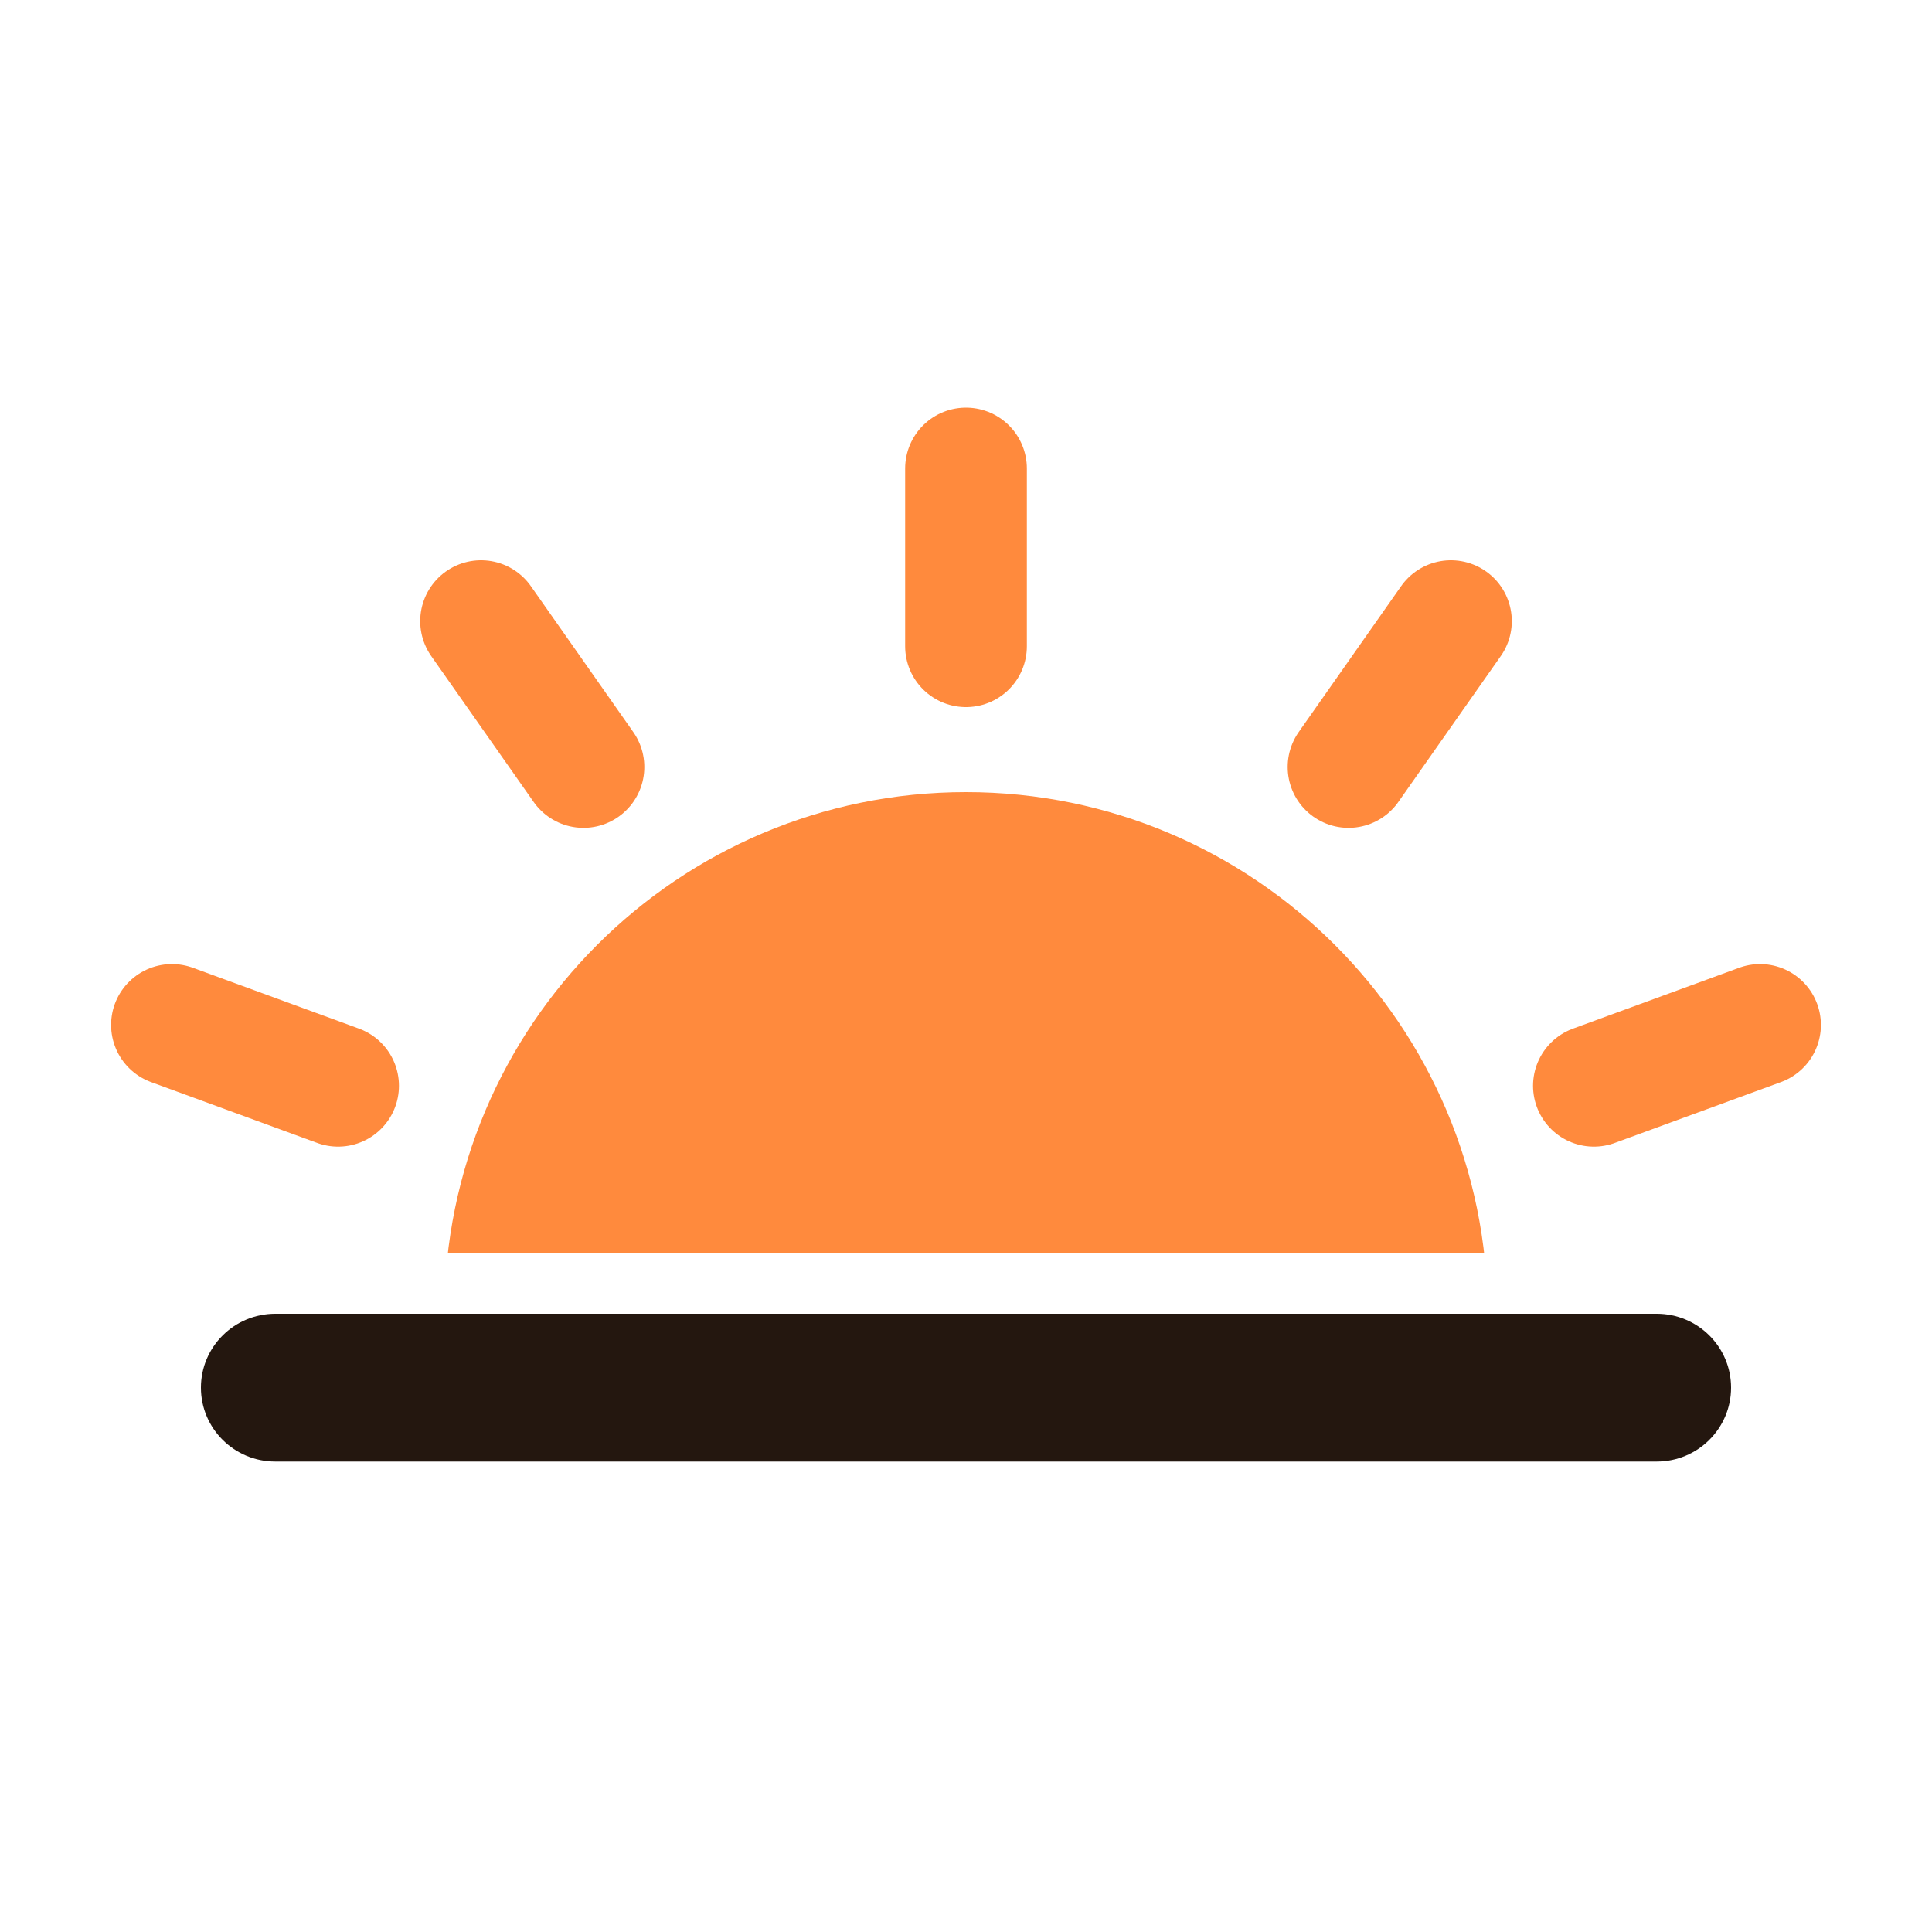
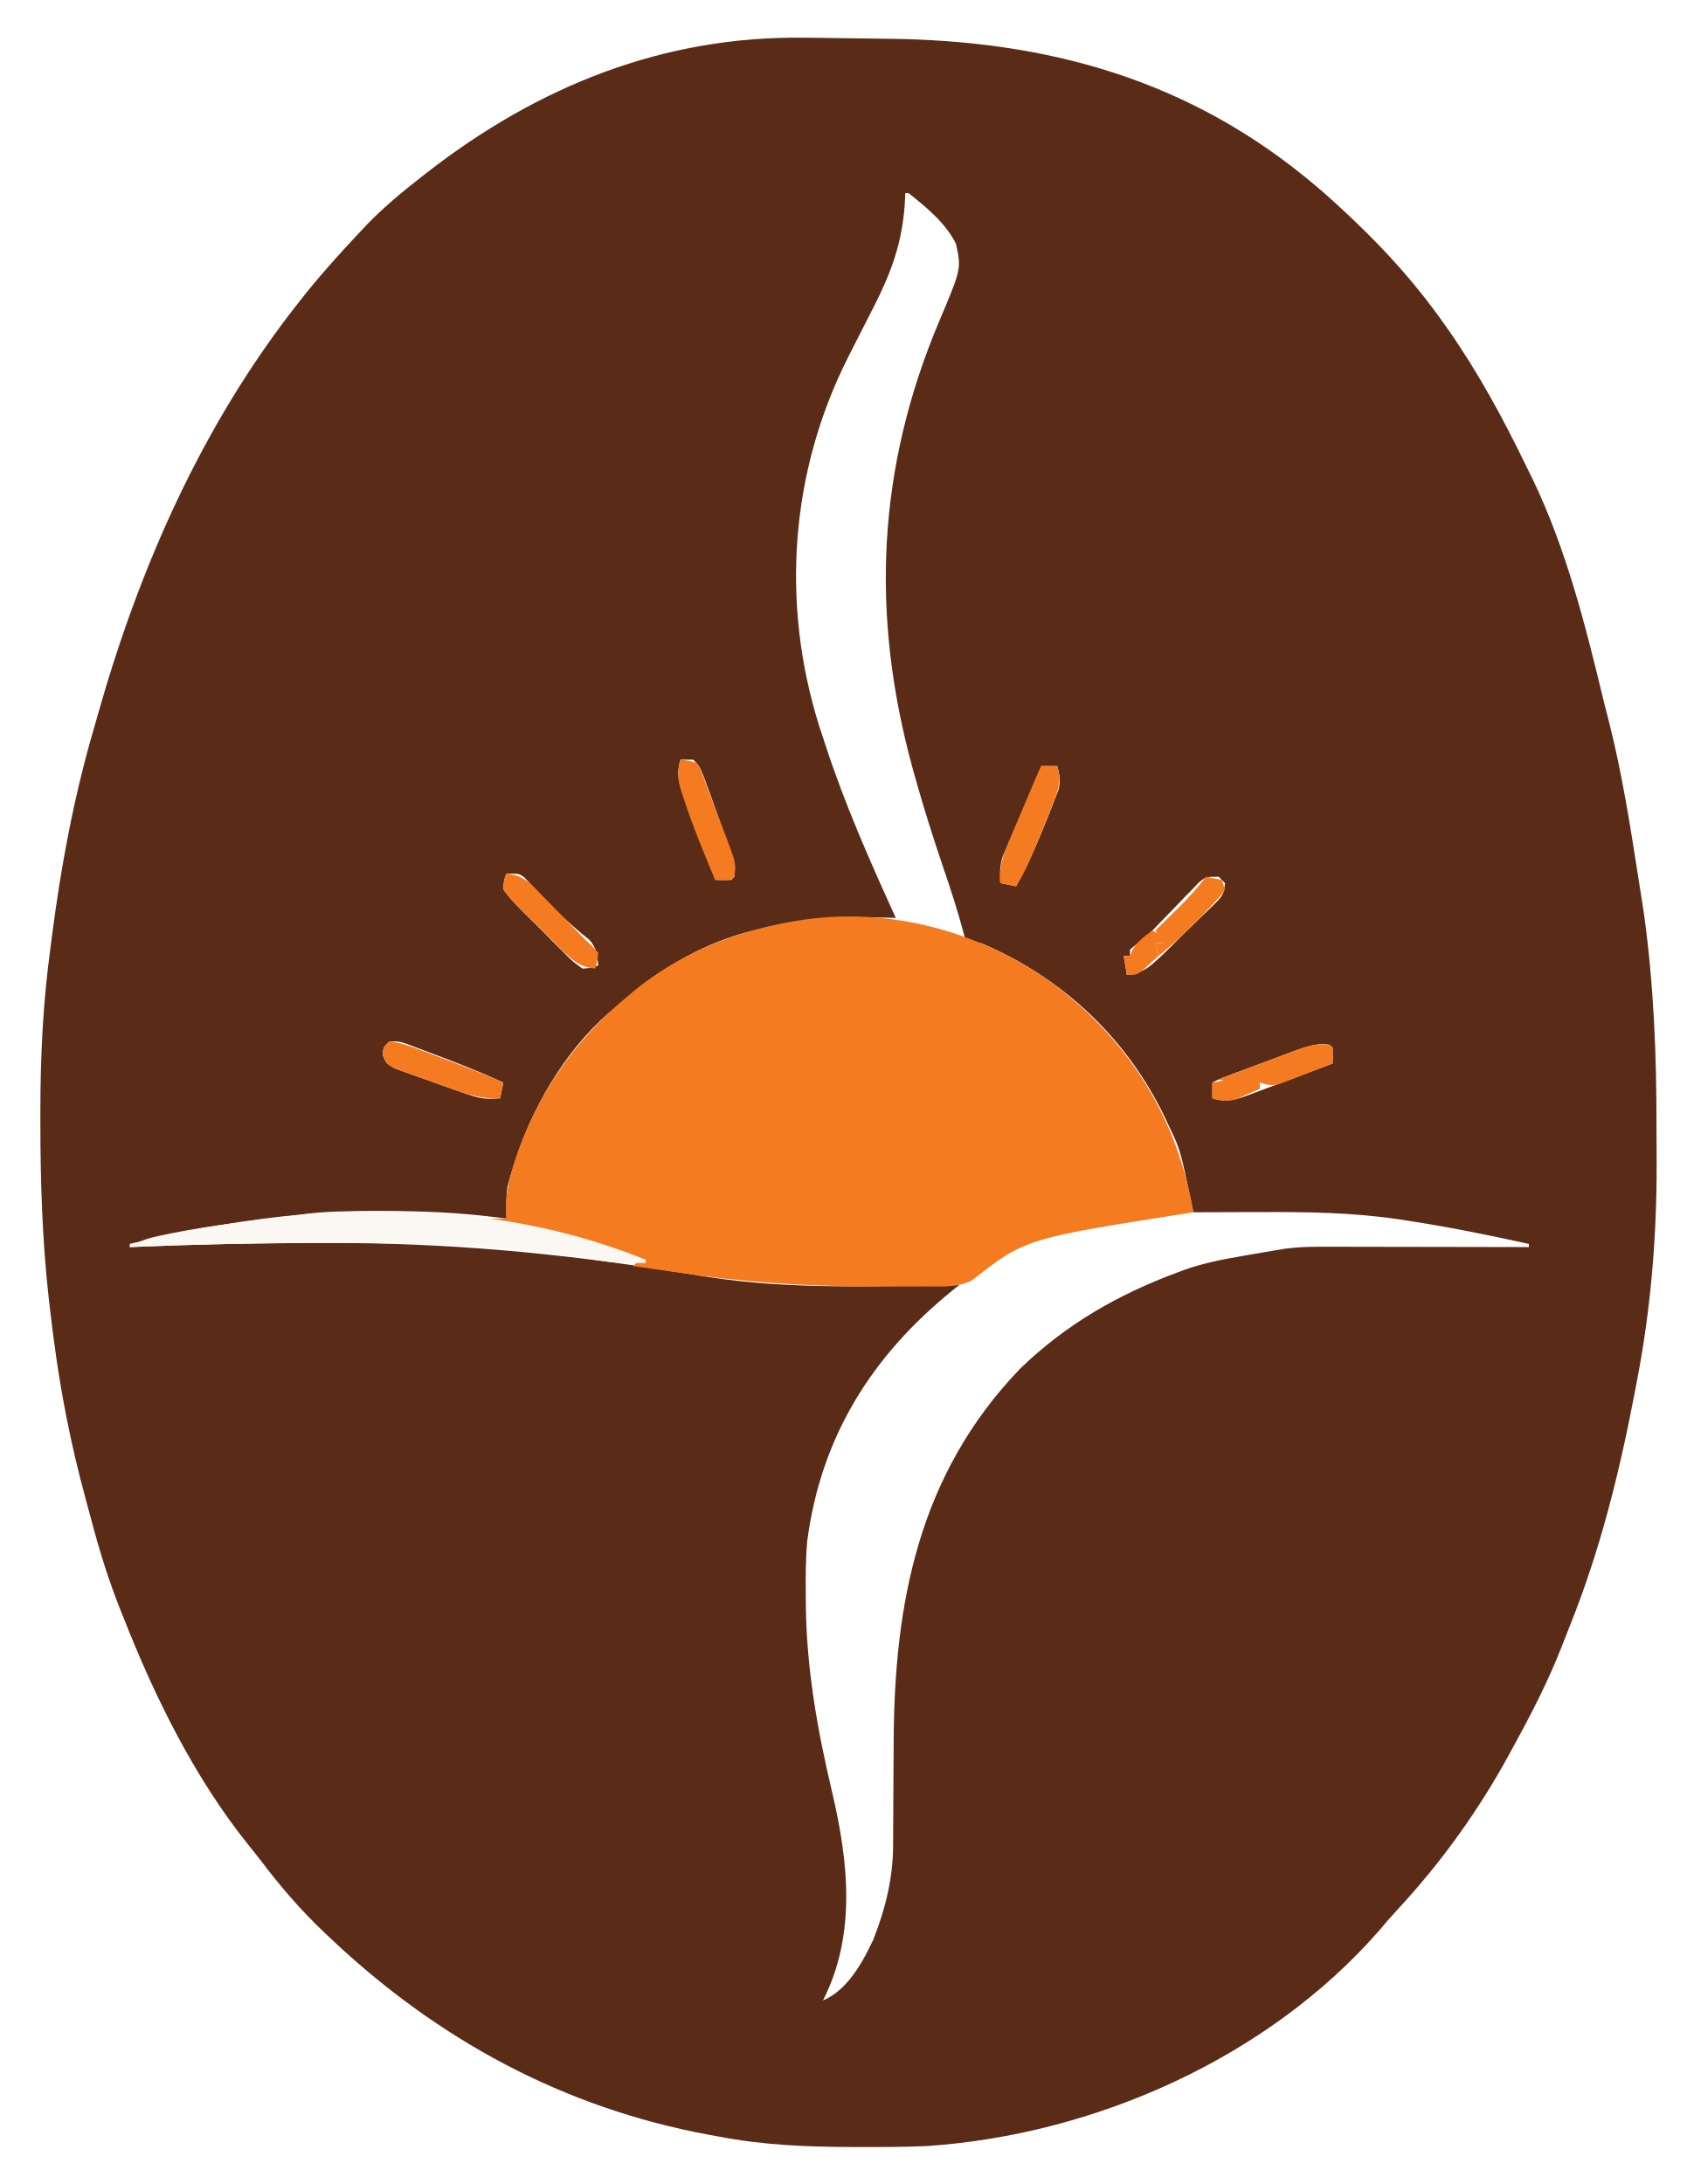
- <svg xmlns="http://www.w3.org/2000/svg" viewBox="0 0 200 200" width="200" height="200">
-   <clipPath id="sky1010">
-     <rect x="10" y="10" width="180" height="119.7" />
-   </clipPath>
-   <circle cx="100.0" cy="136.0" r="54.0" fill="#FF8A3D" clip-path="url(#sky1010)" />
-   <line x1="100.0" y1="66.9" x2="100.0" y2="48.5" stroke="#FF8A3D" stroke-width="12.6" stroke-linecap="round" />
-   <line x1="139.6" y1="79.4" x2="150.2" y2="64.3" stroke="#FF8A3D" stroke-width="12.6" stroke-linecap="round" />
-   <line x1="60.4" y1="79.4" x2="49.8" y2="64.3" stroke="#FF8A3D" stroke-width="12.6" stroke-linecap="round" />
-   <line x1="165.0" y1="112.4" x2="182.2" y2="106.1" stroke="#FF8A3D" stroke-width="12.6" stroke-linecap="round" />
-   <line x1="35.0" y1="112.4" x2="17.8" y2="106.1" stroke="#FF8A3D" stroke-width="12.6" stroke-linecap="round" />
-   <rect x="20.8" y="136.0" width="158.4" height="15.3" rx="7.7" fill="#24170F" />
+ <svg xmlns="http://www.w3.org/2000/svg" viewBox="0 0 535 690" width="535" height="690">
+   <path d="M0 0 C1.64 0.02 3.27 0.04 4.91 0.05 C8.32 0.09 11.73 0.14 15.14 0.19 C18.59 0.25 22.04 0.29 25.5 0.32 C76.63 0.77 121.84 13.25 161.58 47.08 C162.31 47.71 163.05 48.33 163.81 48.98 C166.45 51.29 169.03 53.67 171.58 56.08 C172.2 56.67 172.82 57.26 173.47 57.87 C183.95 67.86 193.22 78.25 201.58 90.08 C202.03 90.72 202.49 91.37 202.96 92.03 C212.55 105.71 220.46 120.32 227.74 135.35 C228.45 136.82 229.18 138.29 229.91 139.76 C240.37 161.64 246.46 185.58 252.09 209.08 C252.61 211.21 253.16 213.33 253.72 215.46 C257.99 232.13 260.62 249.11 263.27 266.1 C263.54 267.87 263.82 269.64 264.1 271.4 C264.25 272.36 264.4 273.32 264.55 274.3 C264.68 275.09 264.8 275.87 264.92 276.68 C268.04 299.09 268.93 321.63 268.89 344.24 C268.89 348.02 268.91 351.79 268.94 355.57 C269 378.94 267.06 402.12 262.58 425.08 C262.35 426.29 262.11 427.51 261.88 428.76 C257.06 453.8 251.07 477.96 241.54 501.69 C240.63 503.95 239.75 506.22 238.87 508.5 C234.57 519.46 229.24 529.77 223.58 540.08 C223.23 540.72 222.88 541.36 222.53 542.02 C212.82 559.92 200.74 576.71 186.87 591.61 C184.93 593.7 183.09 595.83 181.27 598.02 C146.06 638.33 91.31 662.5 38.58 666.08 C31.48 666.41 24.37 666.42 17.27 666.39 C16.33 666.39 15.39 666.39 14.42 666.39 C0.27 666.34 -13.5 665.79 -27.42 663.08 C-27.88 663 -27.88 663 -30.19 662.58 C-76.58 654.04 -116.37 632.36 -150.42 600.08 C-150.92 599.61 -151.43 599.14 -151.94 598.65 C-159.42 591.55 -165.91 584.01 -172.11 575.79 C-173.35 574.17 -174.63 572.59 -175.91 571.01 C-192.95 549.78 -205.51 524.31 -215.42 499.08 C-215.56 498.74 -215.56 498.74 -216.26 497 C-220.1 487.41 -223.12 477.69 -225.73 467.69 C-226.26 465.69 -226.81 463.69 -227.35 461.69 C-229.69 453.12 -231.72 444.55 -233.42 435.83 C-233.48 435.51 -233.48 435.51 -233.8 433.87 C-235.92 422.89 -237.47 411.88 -238.73 400.77 C-238.77 400.42 -238.77 400.42 -238.98 398.63 C-241.1 379.88 -241.66 361.19 -241.67 342.33 C-241.67 341.26 -241.67 340.18 -241.67 339.07 C-241.66 321.54 -240.82 304.47 -238.42 287.08 C-238.28 285.96 -238.13 284.84 -237.98 283.68 C-235.19 261.99 -231.16 240.29 -225.06 219.28 C-224.57 217.6 -224.09 215.91 -223.62 214.23 C-210.42 167.44 -190.61 122.47 -160.42 84.08 C-159.64 83.09 -158.86 82.09 -158.05 81.07 C-152.48 74.12 -146.53 67.56 -140.42 61.08 C-139.73 60.35 -139.04 59.62 -138.33 58.86 C-133.09 53.46 -127.35 48.71 -121.42 44.08 C-120.83 43.62 -120.23 43.15 -119.62 42.67 C-84.49 15.34 -44.85 -0.69 0 0 Z M31.58 49.08 C31.53 50.17 31.48 51.26 31.42 52.39 C30.6 64.73 27.16 74.14 21.58 85.08 C21.03 86.15 20.49 87.21 19.93 88.31 C19.64 88.89 19.64 88.89 18.15 91.81 C16.91 94.23 15.68 96.66 14.45 99.08 C14.15 99.69 13.84 100.29 13.52 100.92 C-4.76 137.08 -7.8 178.52 4.34 217.37 C4.75 218.6 5.16 219.82 5.58 221.08 C5.84 221.89 6.1 222.7 6.37 223.53 C12.51 242.29 20.4 260.14 28.58 278.08 C27.89 278.06 27.2 278.04 26.49 278.02 C11.61 277.63 -2.05 278.08 -16.42 282.08 C-17.47 282.35 -18.51 282.61 -19.59 282.89 C-33.94 287.04 -47.43 295.08 -58.42 305.08 C-59.67 306.1 -60.92 307.13 -62.17 308.14 C-76.43 320.62 -86.9 339.01 -92.36 356.96 C-92.57 357.65 -92.78 358.34 -93 359.05 C-93.1 359.38 -93.1 359.38 -93.57 361.07 C-93.74 361.66 -93.9 362.24 -94.07 362.84 C-94.6 366.26 -94.47 369.62 -94.42 373.08 C-94.96 373.01 -94.96 373.01 -97.67 372.66 C-109.17 371.22 -120.52 370.68 -132.11 370.71 C-132.99 370.71 -133.87 370.71 -134.78 370.71 C-151.61 370.73 -167.82 372.27 -184.42 375.08 C-184.86 375.15 -184.86 375.15 -187.07 375.52 C-195.93 377 -204.69 378.97 -213.42 381.08 C-213.42 381.41 -213.42 381.74 -213.42 382.08 C-212.75 382.05 -212.07 382.02 -211.37 382 C-191.74 381.18 -172.13 380.8 -152.48 380.77 C-151.75 380.77 -151.01 380.77 -150.25 380.77 C-113.71 380.73 -78.24 383.91 -42.17 389.69 C-39.26 390.15 -36.34 390.62 -33.42 391.08 C-32.26 391.27 -31.09 391.45 -29.89 391.64 C-3.98 395.58 22.45 394.37 48.58 394.08 C47.86 394.67 47.13 395.25 46.39 395.85 C20.9 416.53 4.86 442.15 0.58 475.08 C0.09 480.68 0.09 486.28 0.14 491.89 C0.14 492.65 0.15 493.4 0.15 494.17 C0.26 514.65 3.71 534.2 8.41 554.08 C13.59 576.05 16.2 599.21 5.58 620.08 C13.22 616.95 18.11 608.06 21.48 600.86 C25.25 591.3 27.69 581.54 27.72 571.25 C27.72 570.59 27.73 569.94 27.73 569.26 C27.74 567.84 27.74 566.42 27.75 565 C27.75 562.73 27.77 560.46 27.79 558.19 C27.84 551.73 27.89 545.28 27.9 538.82 C28.03 494.34 35.88 453.82 67.77 420.58 C82.24 406.53 98.74 397.07 117.58 390.08 C118.28 389.82 118.98 389.56 119.7 389.29 C125.6 387.2 131.54 386.01 137.7 384.96 C138.65 384.79 139.6 384.62 140.58 384.45 C143.25 383.98 145.91 383.51 148.58 383.08 C149.63 382.91 150.69 382.74 151.78 382.56 C155.59 382.08 159.23 381.96 163.07 381.97 C163.43 381.97 163.43 381.97 165.23 381.97 C167.57 381.97 169.9 381.98 172.23 381.98 C173.86 381.99 175.48 381.99 177.11 381.99 C181.37 381.99 185.64 382 189.9 382.01 C194.26 382.02 198.61 382.03 202.97 382.03 C211.51 382.04 220.04 382.06 228.58 382.08 C228.58 381.75 228.58 381.42 228.58 381.08 C216.07 378.32 203.55 375.79 190.89 373.83 C189.85 373.67 188.82 373.51 187.75 373.34 C172.9 371.11 158.24 370.95 143.27 371.02 C141.25 371.02 139.24 371.03 137.23 371.03 C132.35 371.04 127.46 371.06 122.58 371.08 C122.33 369.89 122.09 368.7 121.84 367.48 C118.41 351.19 118.41 351.19 114.77 343.64 C114.42 342.9 114.07 342.16 113.72 341.39 C101.71 316.15 81.23 296.91 55.58 286.08 C53.92 285.72 52.25 285.38 50.58 285.08 C50.41 284.43 50.24 283.79 50.07 283.12 C48.13 275.78 45.79 268.63 43.33 261.46 C40.22 252.27 37.31 243.05 34.7 233.71 C34.43 232.73 34.16 231.75 33.87 230.74 C20.55 182.16 22.71 135.96 42.27 89.63 C49.3 72.97 49.3 72.97 47.58 65.08 C44.3 58.54 38.23 53.55 32.58 49.08 C32.25 49.08 31.92 49.08 31.58 49.08 Z M-39.42 228.08 C-41.09 233.09 -39.56 236.71 -37.86 241.46 C-37.59 242.24 -37.32 243.03 -37.04 243.83 C-34.41 251.35 -31.48 258.73 -28.42 266.08 C-26.76 266.12 -25.09 266.12 -23.42 266.08 C-23.09 265.75 -22.76 265.42 -22.42 265.08 C-22.88 260.22 -24 255.93 -25.64 251.34 C-25.86 250.73 -25.86 250.73 -26.97 247.61 C-27.2 246.98 -27.42 246.35 -27.66 245.7 C-28.36 243.76 -29.05 241.82 -29.74 239.87 C-33.16 230.34 -33.16 230.34 -35.42 228.08 C-36.74 228.08 -38.06 228.08 -39.42 228.08 Z M74.58 230.08 C74.05 231.33 73.53 232.57 73 233.82 C72.67 234.61 72.33 235.41 71.99 236.23 C71.25 237.97 70.52 239.71 69.79 241.46 C68.2 245.25 66.61 249.04 64.93 252.8 C64.49 253.82 64.04 254.84 63.58 255.89 C63.19 256.77 62.79 257.64 62.39 258.54 C61.45 261.49 61.43 264 61.58 267.08 C63.23 267.41 64.88 267.74 66.58 268.08 C70.64 260.66 73.94 253.02 77.02 245.14 C77.2 244.69 77.2 244.69 78.12 242.38 C78.46 241.51 78.79 240.64 79.14 239.74 C79.44 238.96 79.74 238.19 80.05 237.39 C80.68 234.65 80.3 232.77 79.58 230.08 C77.93 230.08 76.28 230.08 74.58 230.08 Z M-94.42 264.08 C-95.25 266.21 -95.25 266.21 -95.42 269.08 C-93.76 271.36 -92.22 273.13 -90.23 275.07 C-89.95 275.35 -89.95 275.35 -88.58 276.74 C-87.42 277.9 -86.26 279.05 -85.09 280.2 C-83.3 281.95 -81.55 283.74 -79.8 285.53 C-78.67 286.65 -77.54 287.77 -76.41 288.89 C-75.89 289.42 -75.37 289.96 -74.83 290.51 C-73.3 291.98 -73.3 291.98 -70.42 294.08 C-67.55 293.91 -67.55 293.91 -65.42 293.08 C-65.72 289.68 -65.94 287.64 -68.21 285.02 C-69.01 284.38 -69.8 283.74 -70.61 283.08 C-73.92 280.3 -77.05 277.5 -80.06 274.39 C-80.68 273.75 -81.3 273.11 -81.93 272.46 C-83.16 271.18 -84.38 269.89 -85.6 268.6 C-86.17 268.02 -86.73 267.43 -87.32 266.83 C-87.82 266.3 -88.32 265.77 -88.84 265.22 C-90.42 264.08 -90.42 264.08 -94.42 264.08 Z M124.46 266.76 C123.72 267.53 122.97 268.3 122.21 269.1 C121.8 269.52 121.8 269.52 119.72 271.64 C119.29 272.08 119.29 272.08 117.14 274.33 C115.46 276.07 113.77 277.8 112.08 279.54 C111.34 280.31 110.59 281.09 109.83 281.88 C107.58 284.08 107.58 284.08 104.8 286.24 C104.43 286.54 104.43 286.54 102.58 288.08 C102.58 288.74 102.58 289.4 102.58 290.08 C101.92 290.08 101.26 290.08 100.58 290.08 C100.91 292.06 101.24 294.04 101.58 296.08 C105.57 295.56 107.64 294.56 110.58 291.83 C111.22 291.25 111.86 290.67 112.52 290.07 C114.9 287.77 117.24 285.43 119.58 283.08 C120.6 282.09 121.63 281.1 122.66 280.11 C123.71 279.08 124.77 278.05 125.83 277.02 C126.37 276.5 126.91 275.99 127.47 275.46 C132.16 270.85 132.16 270.85 132.58 267.08 C131.92 266.42 131.26 265.76 130.58 265.08 C126.58 265.08 126.58 265.08 124.46 266.76 Z M-131.42 317.08 C-133.42 319.08 -133.42 319.08 -133.45 321.53 C-132.42 324.08 -132.42 324.08 -129.65 325.66 C-128.44 326.09 -127.22 326.53 -125.97 326.98 C-125.65 327.1 -125.65 327.1 -124 327.69 C-122.62 328.19 -121.24 328.68 -119.86 329.16 C-117.75 329.89 -115.66 330.65 -113.56 331.42 C-102.41 335.41 -102.41 335.41 -96.42 335.08 C-96.09 333.43 -95.76 331.78 -95.42 330.08 C-102.43 326.85 -109.57 324.04 -116.8 321.33 C-117.88 320.92 -118.95 320.51 -120.07 320.09 C-120.58 319.89 -120.58 319.89 -123.2 318.91 C-124.13 318.56 -125.06 318.21 -126.02 317.84 C-128.42 317.08 -128.42 317.08 -131.42 317.08 Z M153.6 320.45 C152.94 320.69 152.29 320.94 151.62 321.19 C149.54 321.96 147.46 322.74 145.39 323.52 C143.99 324.04 142.58 324.56 141.17 325.08 C131.04 328.85 131.04 328.85 128.58 330.08 C128.58 331.73 128.58 333.38 128.58 335.08 C133.36 336.65 136.89 335.25 141.39 333.52 C142.13 333.25 142.86 332.98 143.62 332.7 C145.94 331.84 148.26 330.96 150.58 330.08 C152.14 329.5 153.69 328.92 155.25 328.34 C159.03 326.94 162.81 325.51 166.58 324.08 C166.62 322.42 166.62 320.75 166.58 319.08 C165.58 318.08 165.58 318.08 163.45 317.87 C159.85 318.14 156.98 319.19 153.6 320.45 Z " fill="#5A2B17" transform="translate(254.4219,11.91797)" />
+   <path d="M0 0 C23.94 18.11 39.02 42.5 44 72 C43.23 72.12 42.45 72.24 41.66 72.36 C-9.17 80.37 -9.17 80.37 -26.04 93.6 C-30.67 95.79 -35.23 95.45 -40.29 95.43 C-40.85 95.44 -40.85 95.44 -43.68 95.45 C-47.33 95.47 -50.98 95.45 -54.62 95.44 C-55.86 95.44 -57.1 95.43 -58.38 95.43 C-78.86 95.38 -98.76 94.08 -119 91 C-121.64 90.62 -124.29 90.24 -126.93 89.87 C-128.96 89.58 -130.98 89.29 -133 89 C-132.34 88.34 -131.68 87.68 -131 87 C-146.51 81.34 -161.64 77.27 -178 75 C-178 74.67 -178 74.34 -178 74 C-176.35 74 -174.7 74 -173 74 C-173.04 72.85 -173.08 71.69 -173.12 70.5 C-173.12 66.07 -172.29 62.22 -171 58 C-170.78 57.27 -170.56 56.54 -170.33 55.78 C-163.92 35.66 -151.34 17.34 -135 4 C-134.2 3.31 -133.39 2.62 -132.56 1.91 C-119.51 -8.66 -103.43 -15.73 -87 -19 C-86.18 -19.17 -85.35 -19.34 -84.51 -19.52 C-54.78 -25.41 -24.36 -17.59 0 0 Z " fill="#F47B20" transform="translate(333,311)" />
+   <path d="M0 0 C0.8 -0.02 1.6 -0.03 2.43 -0.05 C34.71 -0.55 64.43 3.19 94.52 15.31 C94.52 15.64 94.52 15.97 94.52 16.31 C89.35 16.51 84.44 16.39 79.34 15.43 C50.64 10.49 21.5 9.93 -7.55 10 C-7.91 10 -7.91 10 -9.72 10 C-29.33 10.04 -48.9 10.48 -68.48 11.31 C-64.99 8.98 -61.72 8.27 -57.67 7.43 C-56.86 7.26 -56.06 7.1 -55.23 6.92 C-42.43 4.37 -29.42 2.92 -16.48 1.31 C-15.2 1.13 -13.92 0.96 -12.6 0.78 C-8.4 0.25 -4.23 0.08 0 0 Z " fill="#FBF7F2" transform="translate(109.4844,382.6914)" />
+   <path d="M0 0 C1.65 0 3.3 0 5 0 C6.37 4.52 5.53 7.12 3.8 11.44 C3.31 12.66 2.82 13.89 2.32 15.15 C2.07 15.78 1.81 16.41 1.54 17.07 C0.75 18.99 -0.01 20.92 -0.78 22.85 C-2.9 28.14 -4.94 33.18 -8 38 C-9.65 37.67 -11.3 37.34 -13 37 C-13.31 32.05 -12.34 28.69 -10.41 24.14 C-10.15 23.51 -9.88 22.88 -9.61 22.23 C-8.77 20.23 -7.92 18.24 -7.06 16.25 C-6.49 14.9 -5.92 13.54 -5.35 12.19 C-1.37 2.74 -1.37 2.74 0 0 Z " fill="#F47B20" transform="translate(329,242)" />
+   <path d="M0 0 C2.35 0.2 2.35 0.2 5 1 C6.34 3.05 6.34 3.05 7.38 5.88 C7.78 6.95 8.18 8.02 8.6 9.12 C8.82 9.73 9.03 10.34 9.26 10.96 C10.1 13.27 10.98 15.56 11.87 17.85 C12.52 19.54 13.17 21.24 13.81 22.94 C14.13 23.75 14.44 24.57 14.77 25.41 C17.54 32.88 17.54 32.88 17 37 C16 38 16 38 13.44 38.06 C12.63 38.04 11.83 38.02 11 38 C7.36 29.52 3.84 21.03 1 12.25 C0.78 11.6 0.56 10.94 0.34 10.27 C-0.84 6.48 -1.16 3.81 0 0 Z " fill="#F47B20" transform="translate(215,240)" />
+   <path d="M0 0 C3.7 0.41 7.03 1.65 10.49 2.96 C11.53 3.35 12.56 3.74 13.63 4.14 C14.7 4.55 15.77 4.96 16.88 5.38 C17.94 5.77 19 6.17 20.1 6.59 C25.45 8.61 30.76 10.69 36 13 C35.67 14.65 35.34 16.3 35 18 C28.06 18.38 22.19 15.92 15.78 13.57 C13.68 12.81 11.57 12.08 9.46 11.35 C8.12 10.87 6.79 10.38 5.45 9.89 C4.24 9.46 3.02 9.03 1.77 8.58 C-1 7 -1 7 -2.03 4.44 C-2 2 -2 2 0 0 Z " fill="#F47B20" transform="translate(123,329)" />
+   <path d="M0 0 C4.59 0.48 6.54 2.07 9.72 5.33 C10.59 6.21 11.46 7.09 12.35 8 C13.25 8.93 14.14 9.86 15.06 10.81 C15.96 11.73 16.86 12.64 17.78 13.59 C19.46 15.3 21.13 17.01 22.79 18.73 C24.25 20.23 25.76 21.7 27.3 23.12 C27.86 23.74 28.42 24.36 29 25 C28.75 27.75 28.75 27.75 28 30 C23.1 29.59 20.56 27.17 17.23 23.83 C16.7 23.31 16.17 22.79 15.63 22.25 C14.52 21.16 13.41 20.05 12.31 18.95 C10.63 17.25 8.91 15.59 7.2 13.92 C6.12 12.85 5.05 11.78 3.98 10.7 C3.46 10.21 2.95 9.71 2.42 9.2 C1.01 7.75 1.01 7.75 -1 5 C-0.81 2.14 -0.81 2.14 0 0 Z " fill="#F47B20" transform="translate(160,276)" />
+   <path d="M0 0 C0.82 0.17 0.82 0.17 5 1 C5.33 1.99 5.66 2.98 6 4 C4.85 5.76 4.85 5.76 3.06 7.69 C2.42 8.39 1.77 9.09 1.1 9.81 C0.41 10.53 -0.29 11.26 -1 12 C-1.67 12.7 -2.35 13.4 -3.04 14.12 C-6.85 18 -10.76 21.61 -15 25 C-15.33 23.68 -15.66 22.36 -16 21 C-15.01 21 -14.02 21 -13 21 C-13.99 19.68 -14.98 18.36 -16 17 C-15.18 16.19 -14.36 15.38 -13.52 14.55 C-12.43 13.47 -11.34 12.39 -10.25 11.31 C-9.71 10.78 -9.17 10.25 -8.62 9.71 C-5.51 6.62 -2.66 3.48 0 0 Z " fill="#F47B20" transform="translate(381,277)" />
+   <path d="M0 0 C1 1 1 1 1.06 3.56 C1.04 4.37 1.02 5.17 1 6 C-2.08 7.21 -5.16 8.39 -8.25 9.56 C-9.12 9.9 -10 10.25 -10.89 10.6 C-11.74 10.92 -12.58 11.24 -13.45 11.57 C-13.84 11.72 -13.84 11.72 -15.8 12.47 C-18.26 13.06 -19.64 12.81 -22 12 C-20.02 11.34 -18.04 10.68 -16 10 C-16 9.34 -16 8.68 -16 8 C-16.62 8.29 -17.24 8.58 -17.88 8.88 C-23.53 10.91 -29.12 12.64 -35 11 C-30.82 9.42 -26.64 7.86 -22.46 6.3 C-21.04 5.77 -19.61 5.24 -18.19 4.7 C-16.15 3.93 -14.1 3.17 -12.05 2.41 C-10.82 1.95 -9.59 1.48 -8.32 1.01 C-5.3 0.09 -3.13 -0.31 0 0 Z " fill="#F47B20" transform="translate(420,330)" />
+   <path d="M0 0 C1.32 0.66 2.64 1.32 4 2 C4 2.66 4 3.32 4 4 C3.01 4 2.02 4 1 4 C1.33 5.32 1.66 6.64 2 8 C0.9 9.01 -0.2 10.01 -1.31 11 C-1.62 11.28 -1.62 11.28 -3.18 12.69 C-5 14 -5 14 -8 14 C-8.33 12.02 -8.66 10.04 -9 8 C-8.34 8 -7.68 8 -7 8 C-6.77 7.42 -6.55 6.85 -6.31 6.25 C-4.67 3.43 -2.6 1.92 0 0 Z " fill="#F47B20" transform="translate(364,294)" />
+   <path d="M0 0 C0.33 0.99 0.66 1.98 1 3 C-1.65 4.46 -2.89 5 -6 5 C-6 5.66 -6 6.32 -6 7 C-7.56 7.7 -9.12 8.39 -10.69 9.06 C-11.56 9.45 -12.43 9.83 -13.32 10.22 C-16.32 11.09 -18.03 10.85 -21 10 C-21 8.35 -21 6.7 -21 5 C-19.9 4.81 -18.81 4.61 -17.68 4.41 C-16.22 4.15 -14.77 3.89 -13.31 3.62 C-12.59 3.5 -11.87 3.37 -11.13 3.24 C-7.2 2.53 -3.66 1.66 0 0 Z " fill="#F47B20" transform="translate(404,337)" />
</svg>
